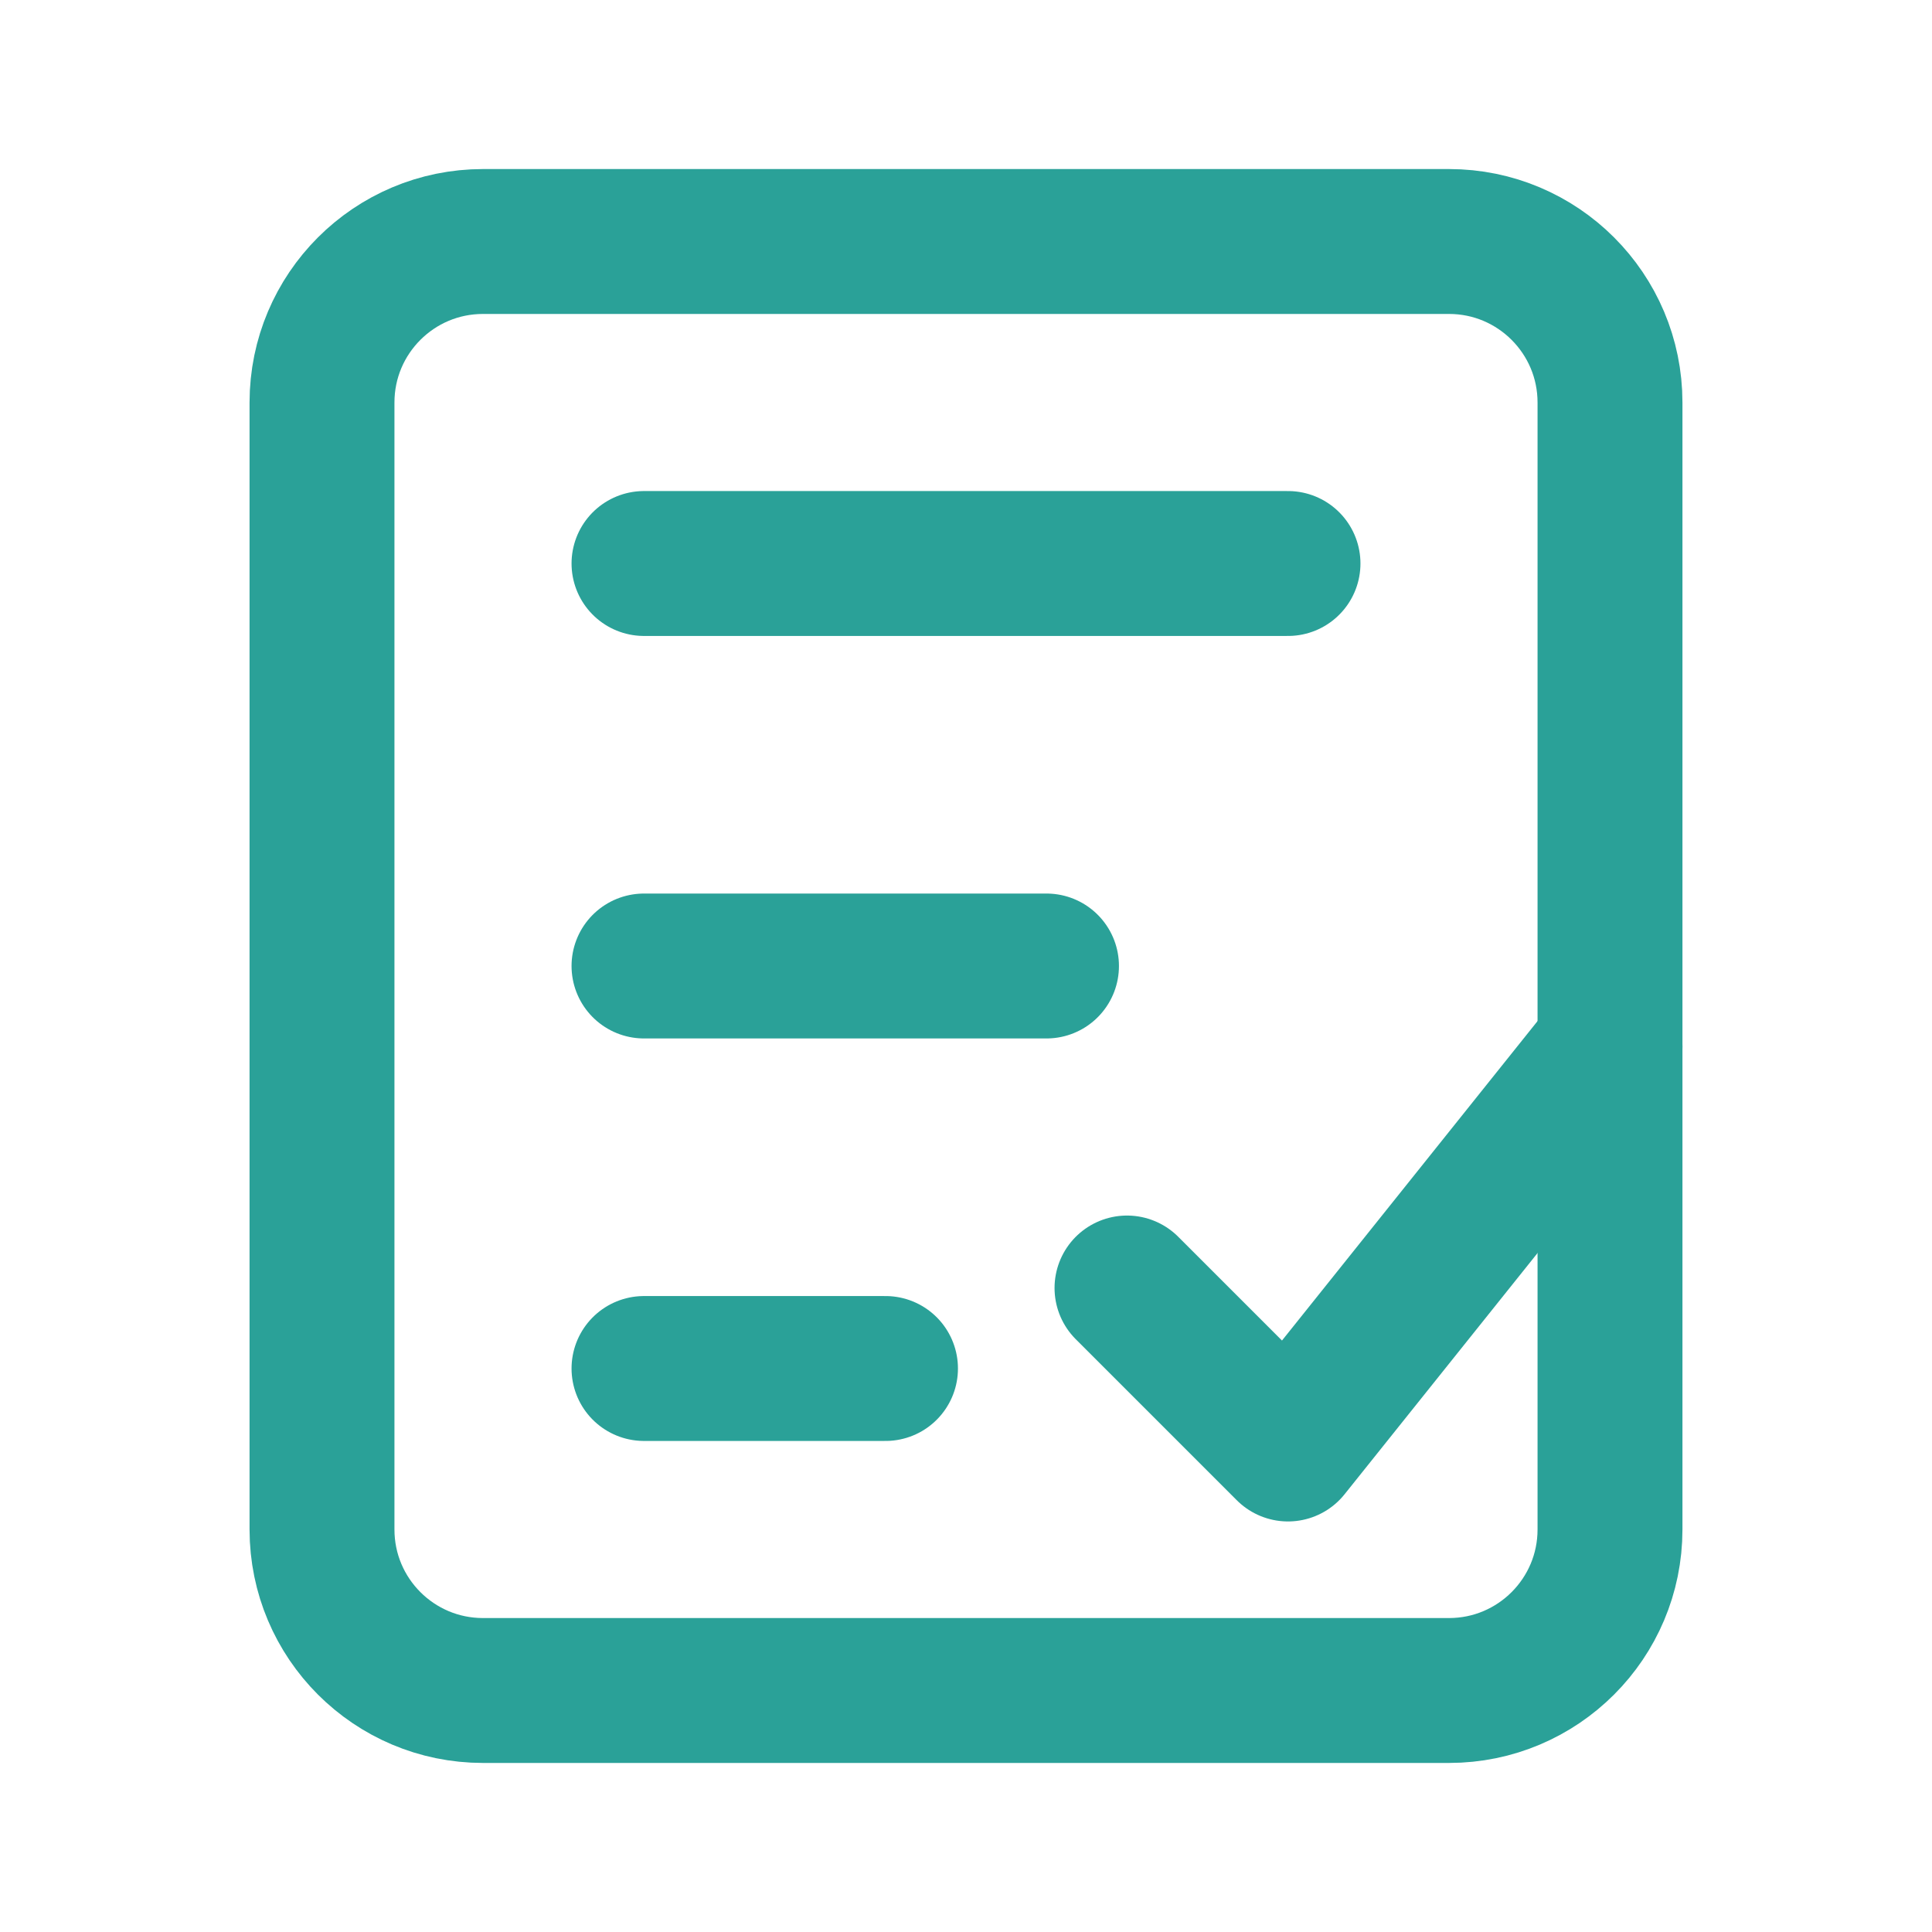
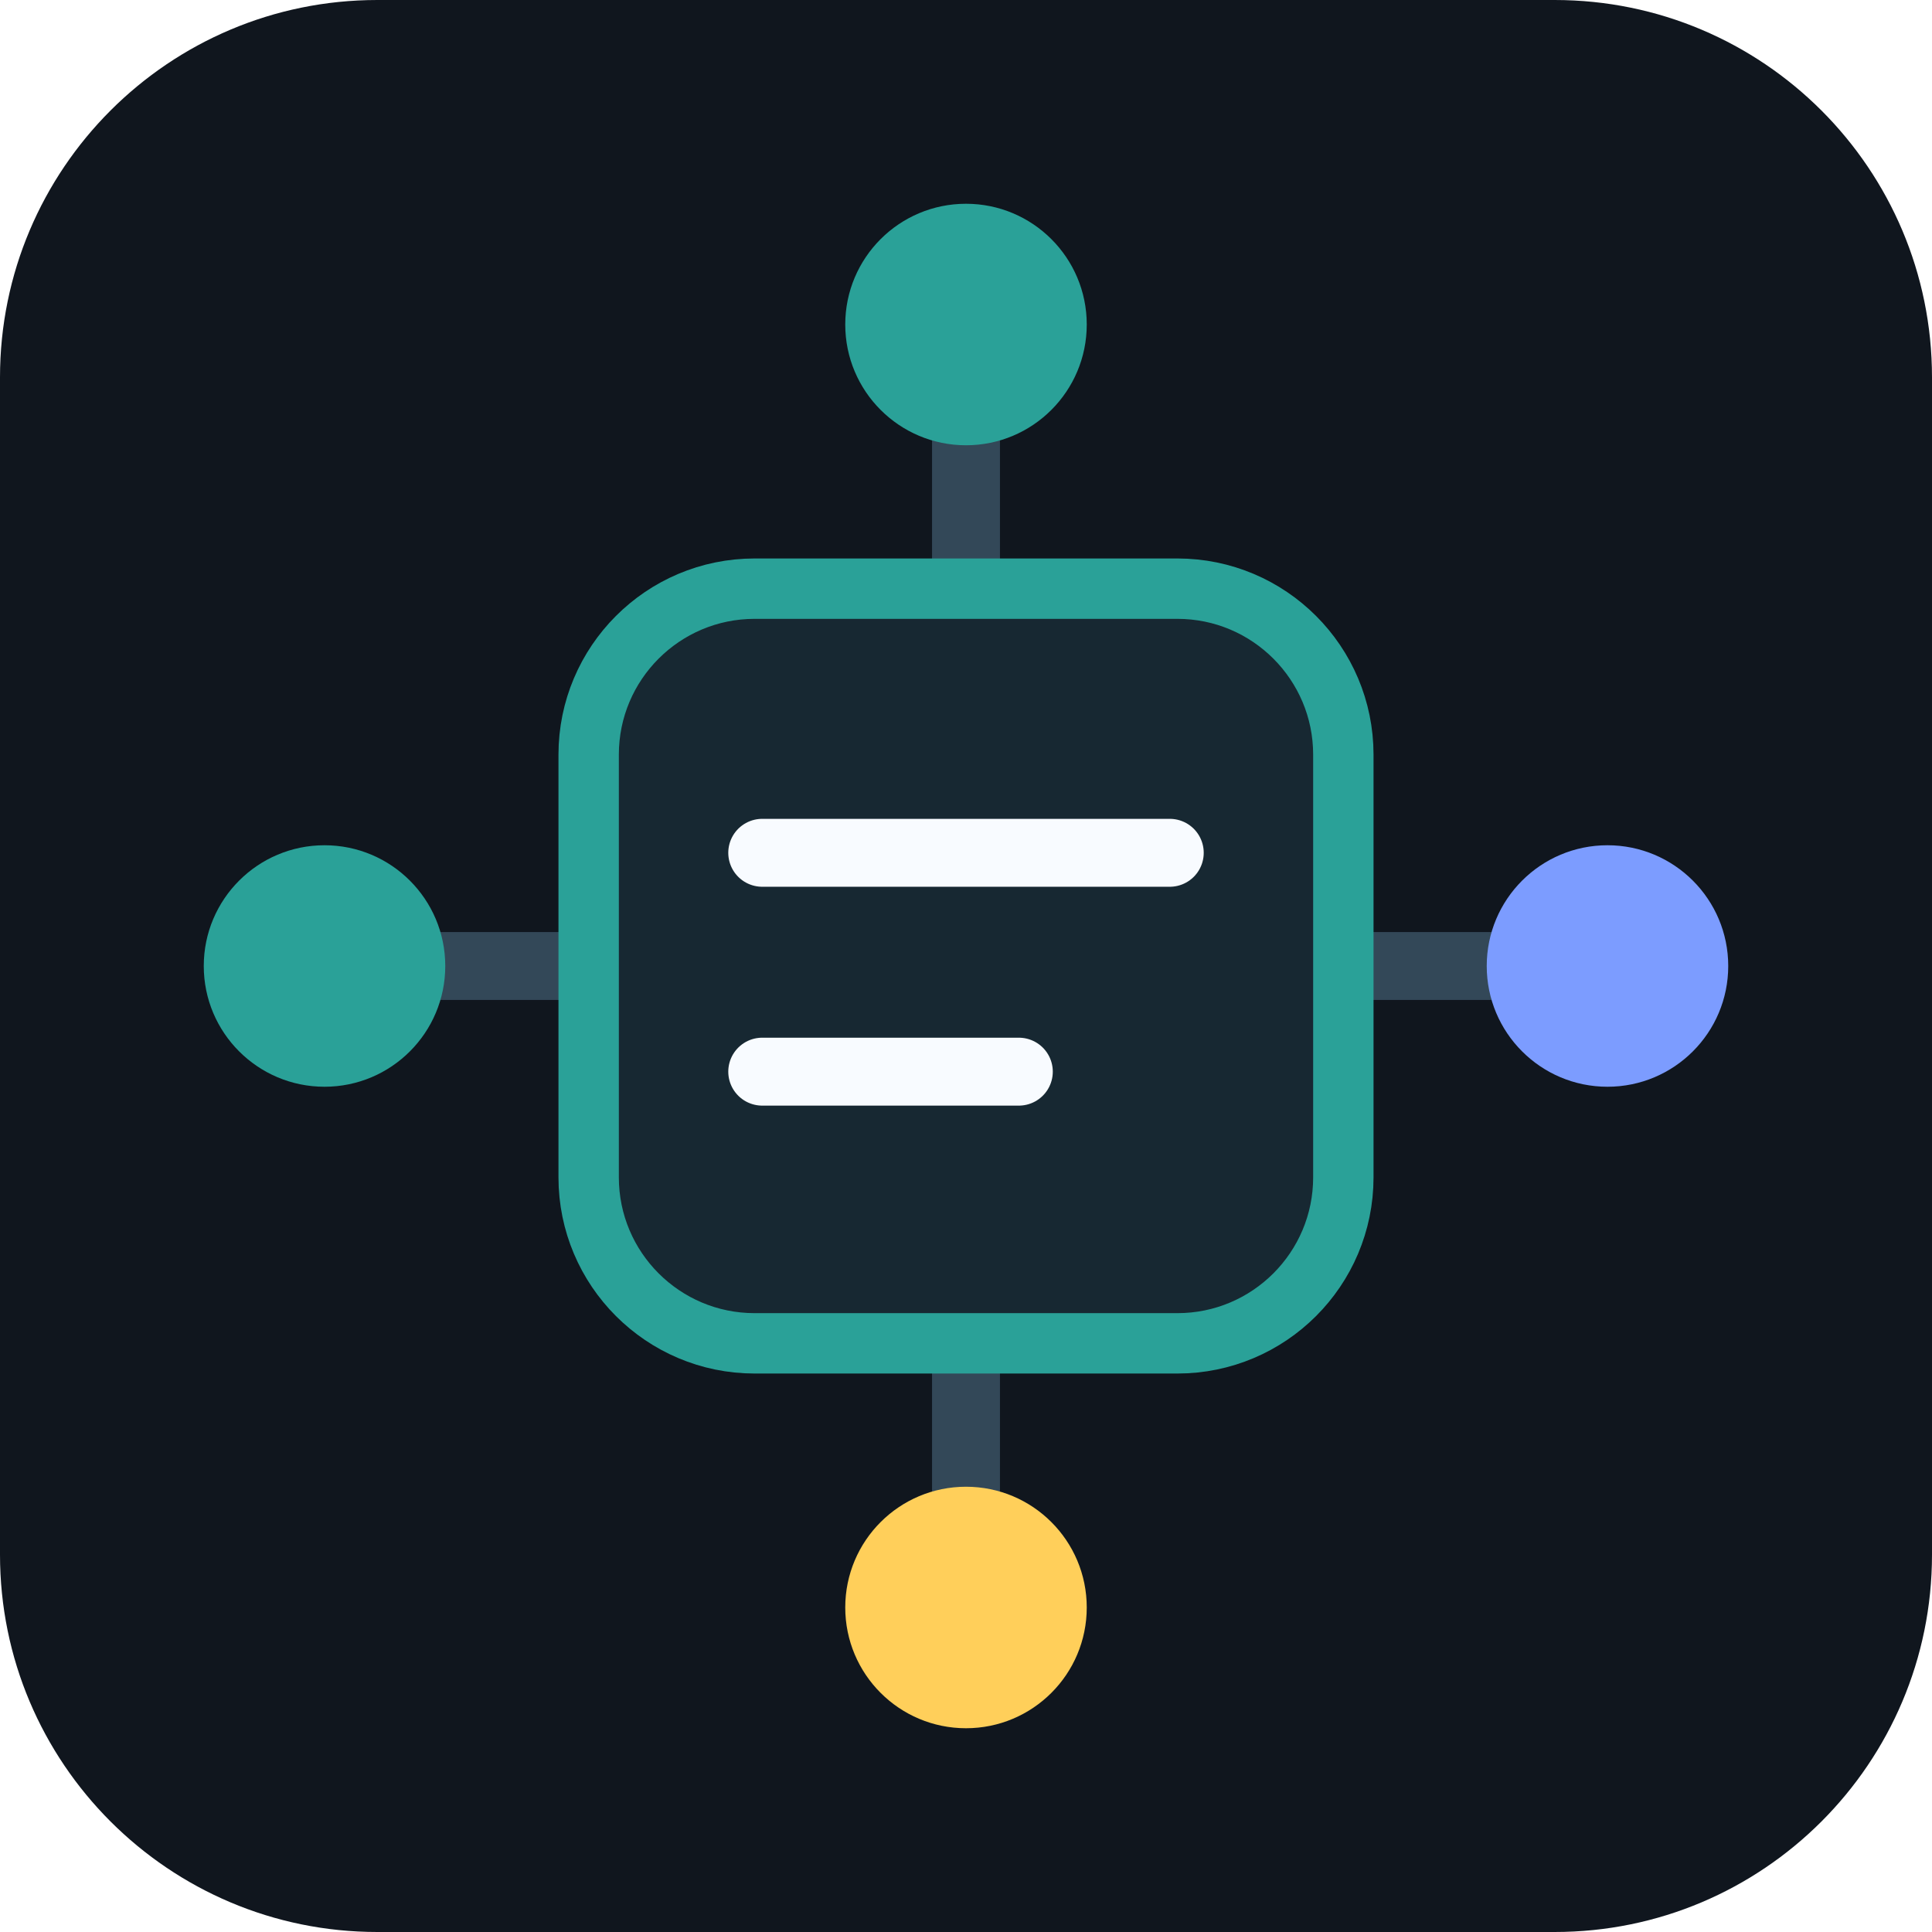
- <svg xmlns="http://www.w3.org/2000/svg" width="24" height="24" viewBox="0 0 24 24" fill="none" stroke="#2aa198" stroke-width="1.8" stroke-linecap="round" stroke-linejoin="round">
-   <path d="M8 7h8" />
-   <path d="M8 12h5" />
-   <path d="M8 17h3" />
-   <path d="M6 3h12a2 2 0 0 1 2 2v14a2 2 0 0 1-2 2H6a2 2 0 0 1-2-2V5a2 2 0 0 1 2-2Z" />
-   <path d="m14 16 2 2 4-5" />
+ <svg xmlns="http://www.w3.org/2000/svg" viewBox="0 0 256 256">
+   <rect width="256" height="256" rx="50" fill="#10161e" />
+   <path d="M128 75v-32M128 181v32M75 128H43M181 128h32" stroke="#334858" stroke-width="9" stroke-linecap="round" />
+   <circle cx="128" cy="43" r="16" fill="#2aa198" />
+   <circle cx="213" cy="128" r="16" fill="#7c9cff" />
+   <circle cx="128" cy="213" r="16" fill="#ffcf5a" />
+   <circle cx="43" cy="128" r="16" fill="#2aa198" />
+   <rect x="78" y="78" width="100" height="100" rx="22" fill="#172832" stroke="#2aa198" stroke-width="8" />
+   <path d="M101 113h54M101 142h34" stroke="#f8fbff" stroke-width="9" stroke-linecap="round" />
</svg>
